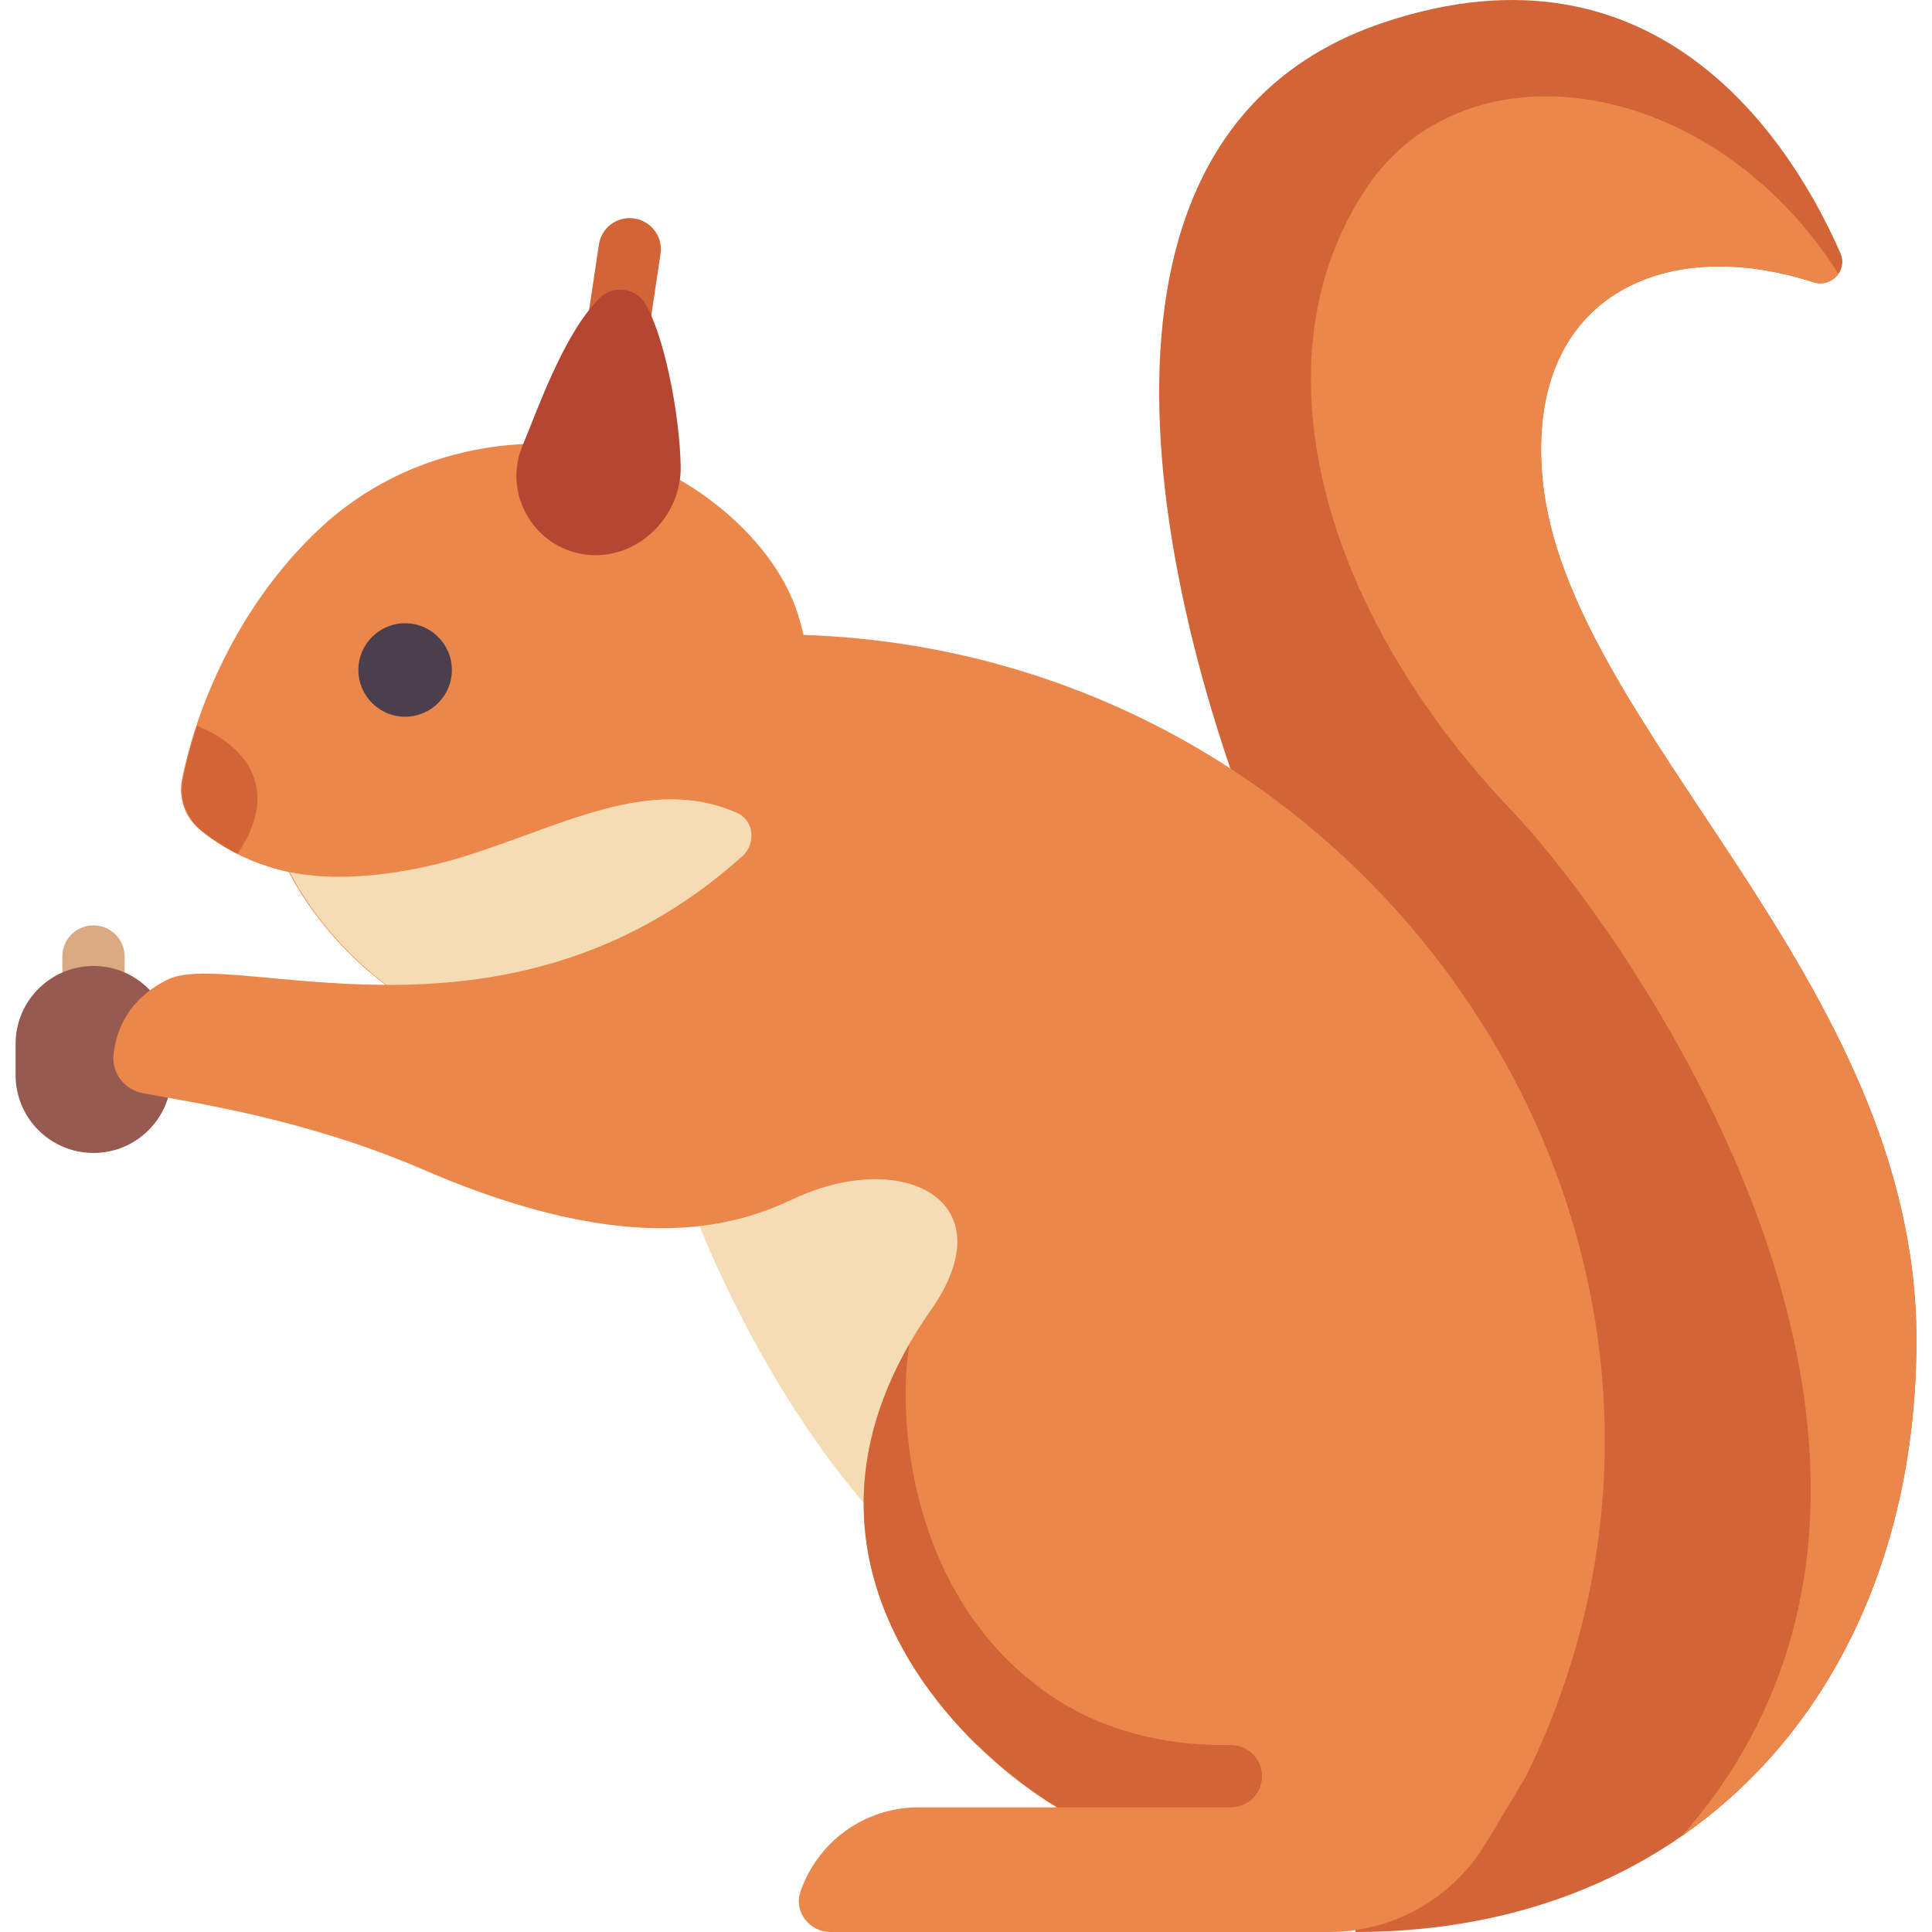
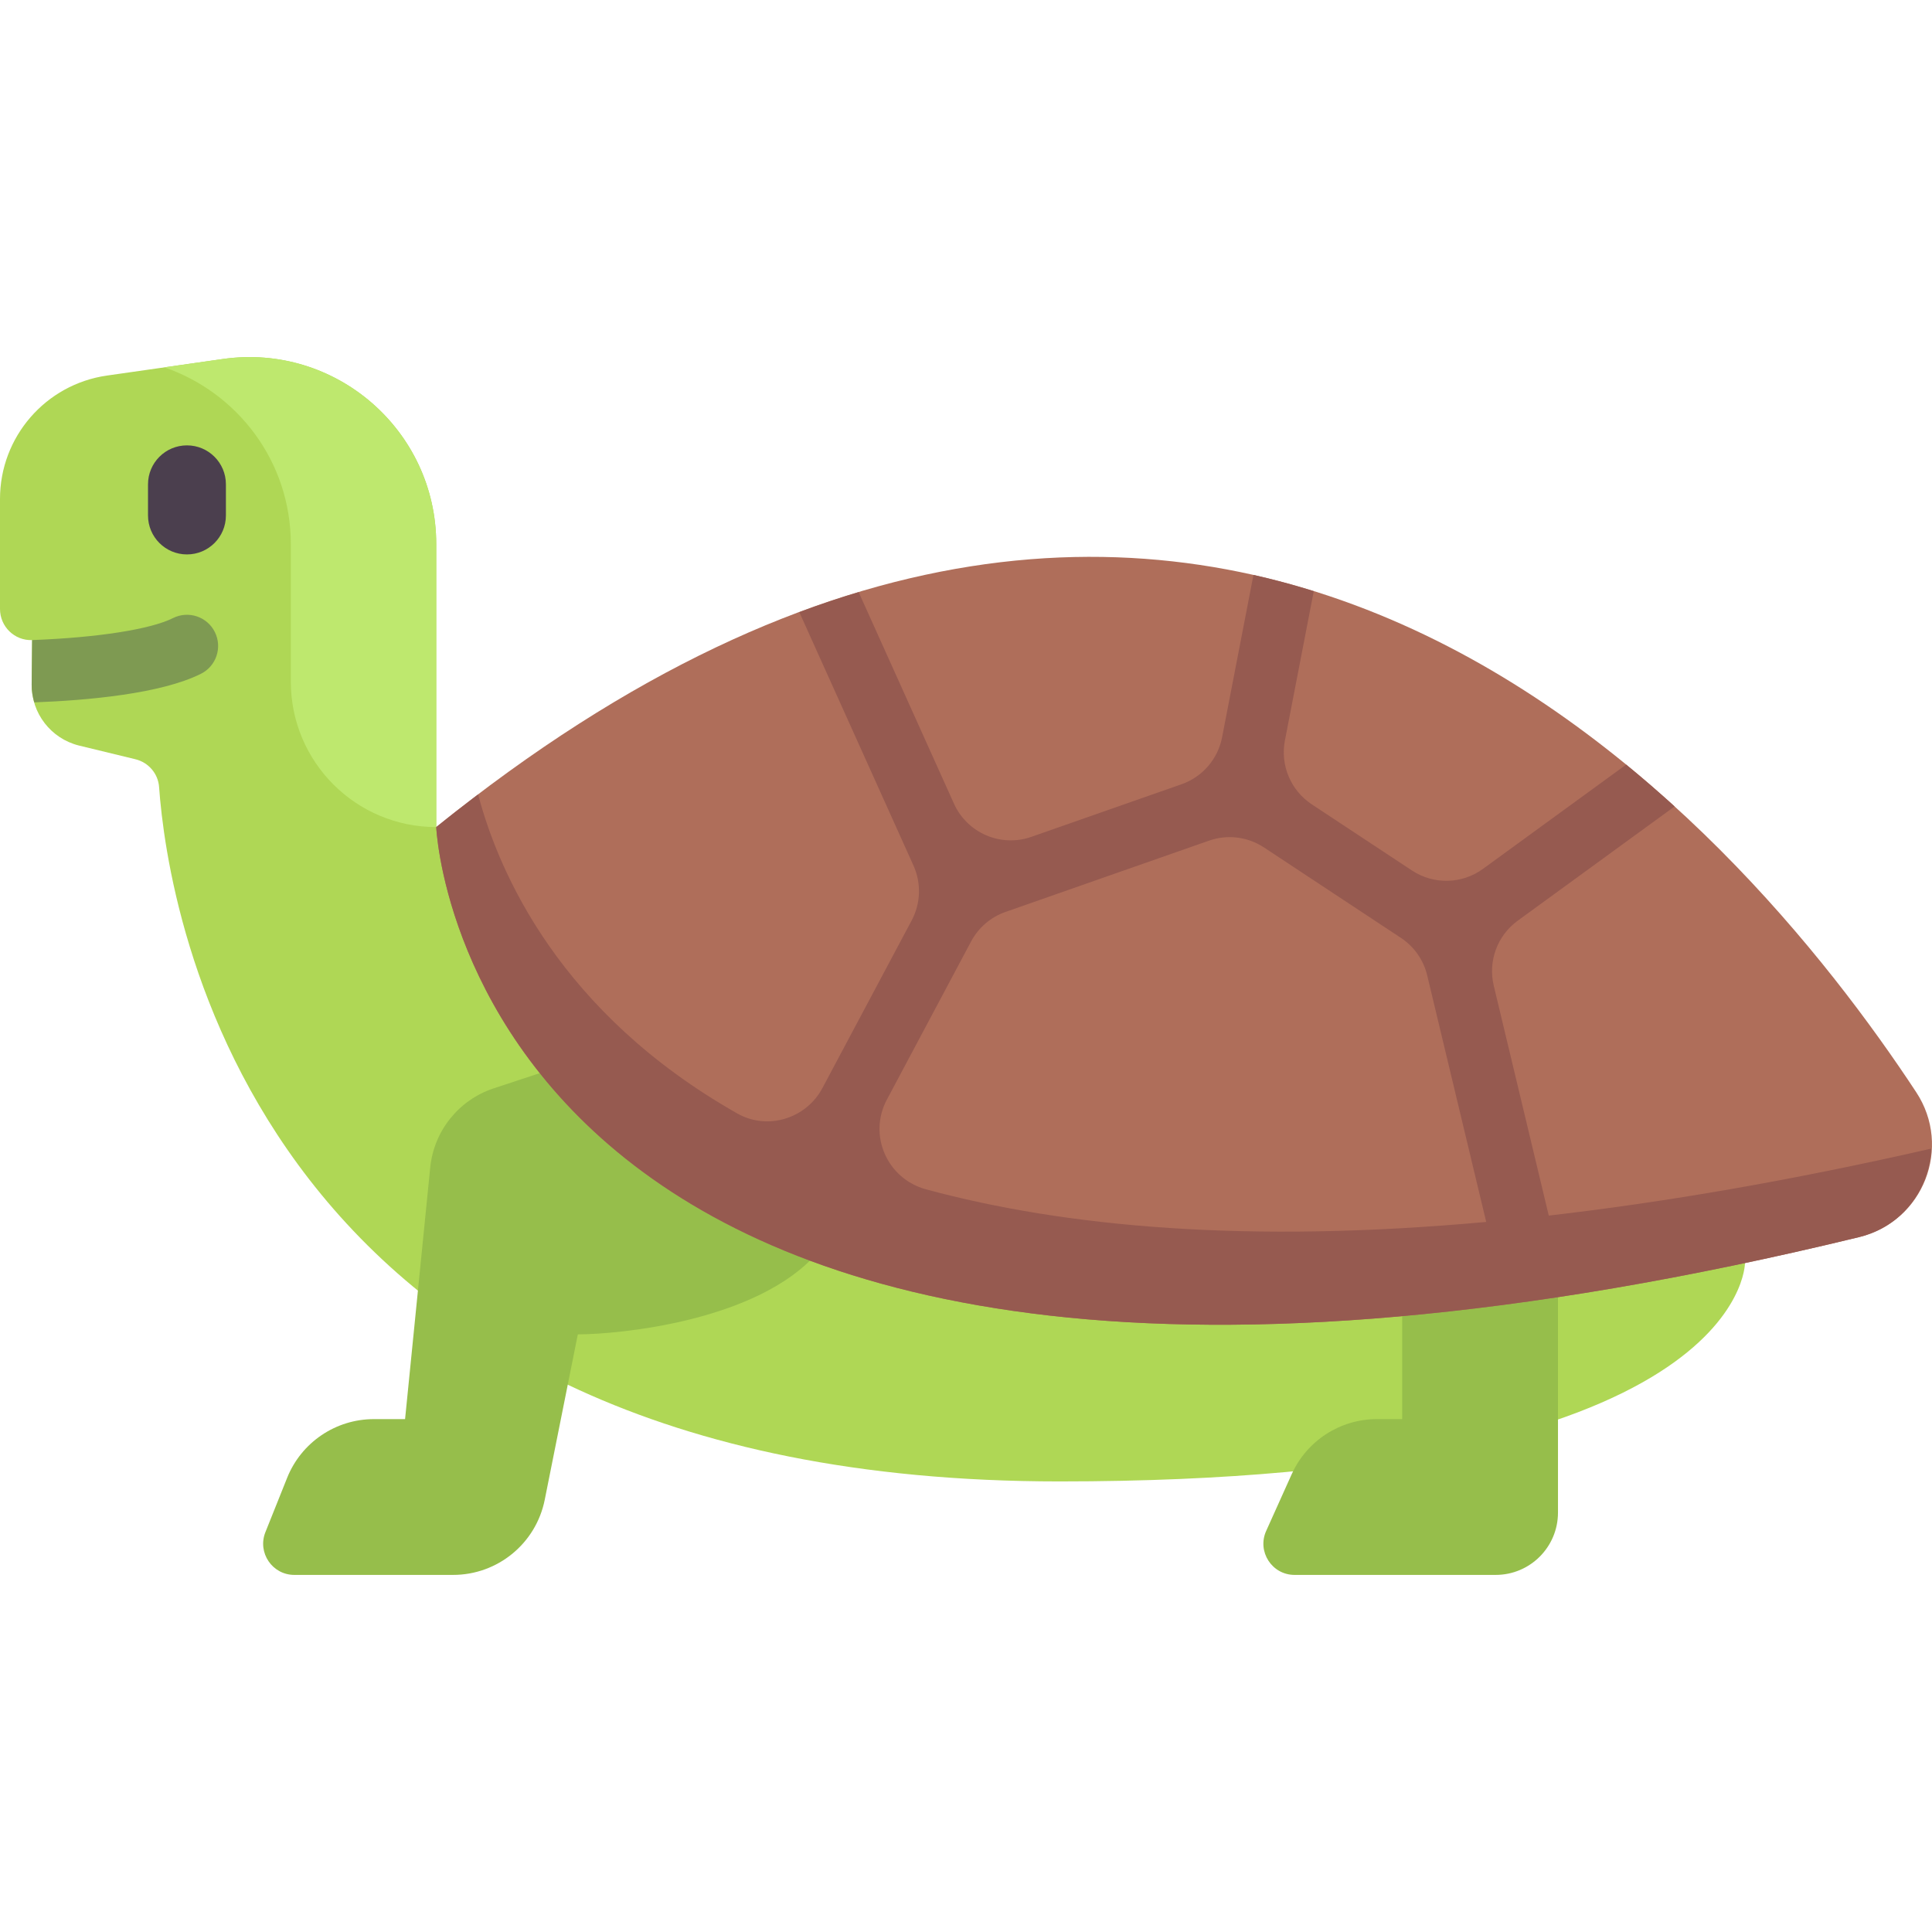
<svg xmlns="http://www.w3.org/2000/svg" version="1.1" id="Capa_1" x="0px" y="0px" viewBox="0 0 512 512" style="enable-background:new 0 0 512 512;" xml:space="preserve">
-   <path style="fill:#D26437;" d="M359.226,512c90.694,0,148.645-66.14,148.645-156.903c0-96-92.903-162.065-99.097-228.278  c-4.495-48.051,32.043-64.924,71.738-52.04c4.768,1.548,9.233-3.065,7.225-7.658c-11.751-26.878-46.91-86.138-121.285-61.077  c-87.781,29.578-58.839,151.891-34.065,214.859L359.226,512z" />
-   <path style="fill:#DCAA82;" d="M24.774,272.516c-4.565,0-8.258-3.698-8.258-8.258v-10.766c0-4.56,3.694-8.258,8.258-8.258  s8.258,3.698,8.258,8.258v10.766C33.032,268.819,29.339,272.516,24.774,272.516z" />
-   <path style="fill:#965A50;" d="M24.774,305.548L24.774,305.548c-11.402,0-20.645-9.243-20.645-20.645v-8.258  c0-11.402,9.243-20.645,20.645-20.645l0,0c11.402,0,20.645,9.243,20.645,20.645v8.258C45.419,296.305,36.176,305.548,24.774,305.548  z" />
-   <path style="fill:#F5DCB4;" d="M231.914,401.748c-32.155-35.969-48.516-81.947-48.516-81.947l63.656-28.704l21.333,59.871  L231.914,401.748z" />
-   <path style="fill:#D26437;" d="M163.79,94.968c-0.403,0-0.815-0.028-1.234-0.093c-4.508-0.673-7.621-4.879-6.944-9.391l3.097-20.645  c0.677-4.5,4.806-7.633,9.395-6.94c4.508,0.673,7.621,4.879,6.944,9.391l-3.097,20.645C171.339,92.028,167.815,94.968,163.79,94.968  z" />
-   <path style="fill:#EB874B;" d="M212.945,168.258c-0.431-1.89-0.932-3.723-1.493-5.497c-6.902-21.843-32.732-41.133-55.418-44.311  c-25.541-3.578-51.843,3.628-70.838,21.203c-24.386,22.564-34.163,52.342-36.988,67.019c-0.966,5.018,0.908,10.065,4.858,13.307  c4.748,3.898,12.492,8.748,23.525,11.142c0,0,7.494,16.208,25.557,29.881c-26.787-0.096-48.267-5.392-57.203-1.648  c-11.126,5.262-14.218,13.906-14.862,20.205c-0.499,4.891,2.997,9.261,7.829,10.165c13.452,2.516,43.213,6.801,74.387,20.297  c56.429,24.43,84.028,14.215,98.065,7.656c28.903-13.506,56.678,0.449,36.387,29.419c-44.645,63.742,4.903,114.839,33.29,131.871  h-36.645c-14.532,0-26.873,9.385-31.292,22.424c-1.771,5.225,2.428,10.608,7.945,10.608h132.208  c16.997,0,32.748-8.918,41.493-23.493l10.678-17.797C471.871,333.076,367.268,173.42,212.945,168.258z" />
-   <path style="fill:#B44632;" d="M158.974,78.933C149.444,88.312,142.5,108.5,138.515,118c-5.604,13.36,3.669,28.235,18.131,29.096  l0,0c12.912,0.769,23.973-10.551,23.742-23.484c-0.258-14.452-4.673-35.96-9.704-43.544  C168.086,76.154,162.322,75.638,158.974,78.933z" />
-   <circle style="fill:#4B3F4E;" cx="107.36" cy="177.551" r="12.387" />
-   <path style="fill:#F5DCB4;" d="M112.774,229.678c-14.323,3.115-26.585,3.39-35.968,1.445c0,0,7.494,16.208,25.557,29.881  c28.368,0.102,62.69-5.628,94.372-34.108c3.683-3.31,3.11-9.497-1.423-11.489C169.06,203.87,142.075,223.305,112.774,229.678z" />
+   <path style="fill:#AFD755;" d="M115.607,219.184v-74.996c0-30.151-26.705-53.312-56.553-49.048l-30.695,4.385  C12.087,101.85,0,115.786,0,132.224v29.152c0,4.675,3.841,8.428,8.513,8.256l-0.121,11.747c-0.079,7.641,5.096,14.339,12.509,16.192  l14.976,3.635c3.469,0.842,6.028,3.804,6.282,7.365c2.285,32.083,24.412,184.022,238.602,184.022  c181.668,0,181.668-57.803,181.668-57.803v-16.515L115.607,219.184z" />
  <g>
-     <path style="fill:#D26437;" d="M62.981,226.247c12.779-19.074-0.541-29.856-10.733-33.858c-1.817,5.47-3.061,10.345-3.804,14.176   c-0.985,5.084,0.912,10.207,4.922,13.484C55.785,222.027,58.99,224.234,62.981,226.247z" />
-     <path style="fill:#D26437;" d="M326.194,462.452h-2.163c-15.444,0-30.898-3.669-43.897-12.008   c-37.785-24.24-42.754-71.78-39.146-94.203c-25.998,45.357-5.329,83.477,17.942,106.211h0.194   c7.24,7.073,14.726,12.67,21.135,16.516h45.935c4.56,0,8.258-3.698,8.258-8.258C334.452,466.149,330.754,462.452,326.194,462.452z" />
+     <path style="fill:#96BE4B;" d="M216.591,332.038l-67.781-49.546l-17.983,5.937c-9.253,3.055-15.84,11.271-16.809,20.966   l-6.669,66.684h-8.257c-10.13,0-19.239,6.167-23.001,15.572l-5.757,14.391c-2.17,5.424,1.825,11.325,7.667,11.325h42.07   c11.809,0,21.976-8.335,24.291-19.914l8.767-43.835C164.336,353.608,200.83,350.051,216.591,332.038z" />
+     <path style="fill:#96BE4B;" d="M371.594,334.791v41.288h-6.691c-9.748,0-18.591,5.717-22.591,14.607l-6.766,15.035   c-2.459,5.464,1.538,11.646,7.53,11.646h53.29c9.121,0,16.515-7.394,16.515-16.515v-66.061H371.594z" />
  </g>
-   <path style="fill:#EB874B;" d="M507.871,355.097c0-96-92.903-162.065-99.097-228.278c-4.494-48.05,32.043-64.923,71.738-52.039  c2.71,0.88,5.278-0.262,6.659-2.227c-33.322-52.595-98.354-62.229-124.849-23.004c-30.75,45.527-12.043,112.516,38.194,165.161  c30.616,32.084,131.441,173.419,45.285,271.772C485.106,459.159,507.871,411.969,507.871,355.097z" />
+   <path style="fill:#4B3F4E;" d="M49.546,146.929c-5.701,0-10.322-4.621-10.322-10.322v-8.258c0-5.701,4.621-10.322,10.322-10.322  s10.322,4.621,10.322,10.322v8.258C59.868,142.309,55.247,146.929,49.546,146.929z" />
+   <path style="fill:#7E9A52;" d="M9.087,186.137c14.375-0.544,33.602-2.301,44.152-7.568c4.08-2.036,5.734-6.996,3.693-11.076  c-2.032-4.084-7.008-5.738-11.08-3.697c-5.999,2.995-19.957,5.174-37.361,5.833c0.008-0.001,0.014,0.004,0.022,0.004L8.392,181.38  C8.375,183.027,8.646,184.616,9.087,186.137z" />
+   <path style="fill:#BEE86E;" d="M59.054,95.14l-15.492,2.213c19.274,6.624,33.508,24.841,33.508,46.835v36.46  c0,21.283,17.253,38.536,38.536,38.536l0,0v-74.996C115.607,114.037,88.902,90.876,59.054,95.14z" />
+   <path style="fill:#AF6E5A;" d="M115.607,219.184c0,0,8.258,198.183,377.015,108.679c17.211-4.178,24.74-23.907,15.203-38.405  C461.179,218.544,321.545,53.019,115.607,219.184z" />
+   <path style="fill:#965A50;" d="M410.442,322.145L395.857,261.2c-1.552-6.486,0.949-13.268,6.339-17.194l41.59-30.288  c-4.131-3.759-8.413-7.463-12.841-11.086l-37.937,27.628c-5.57,4.057-13.073,4.228-18.824,0.431l-26.554-17.536  c-5.574-3.681-8.381-10.356-7.114-16.914l7.645-39.574c-5.226-1.628-10.546-3.084-15.982-4.304l-8.31,43.02  c-1.115,5.77-5.211,10.512-10.757,12.455l-39.789,13.934c-8.087,2.832-16.997-0.991-20.516-8.803l-25.251-56.048  c-5.184,1.553-10.428,3.319-15.732,5.3l30.258,67.16c2.1,4.661,1.923,10.033-0.48,14.545l-23.651,44.422  c-4.32,8.115-14.547,11.277-22.545,6.744c-46.972-26.621-63.194-63.7-68.704-84.564c-3.679,2.789-7.373,5.653-11.096,8.656  c0,0,8.258,198.183,377.015,108.678c11.666-2.832,18.715-12.823,19.185-23.473C474.519,312.915,440.91,318.635,410.442,322.145z   M235.027,291.421l22.323-41.925c1.949-3.661,5.204-6.454,9.118-7.825l53.94-18.894c4.869-1.706,10.255-1.038,14.561,1.805  l36.295,23.968c3.497,2.309,5.985,5.862,6.961,9.938l15.636,65.335c-63.033,5.765-111.394,1.398-148.444-8.634  C235.108,312.399,230.008,300.848,235.027,291.421z" />
  <g>
</g>
  <g>
</g>
  <g>
</g>
  <g>
</g>
  <g>
</g>
  <g>
</g>
  <g>
</g>
  <g>
</g>
  <g>
</g>
  <g>
</g>
  <g>
</g>
  <g>
</g>
  <g>
</g>
  <g>
</g>
  <g>
</g>
</svg>
